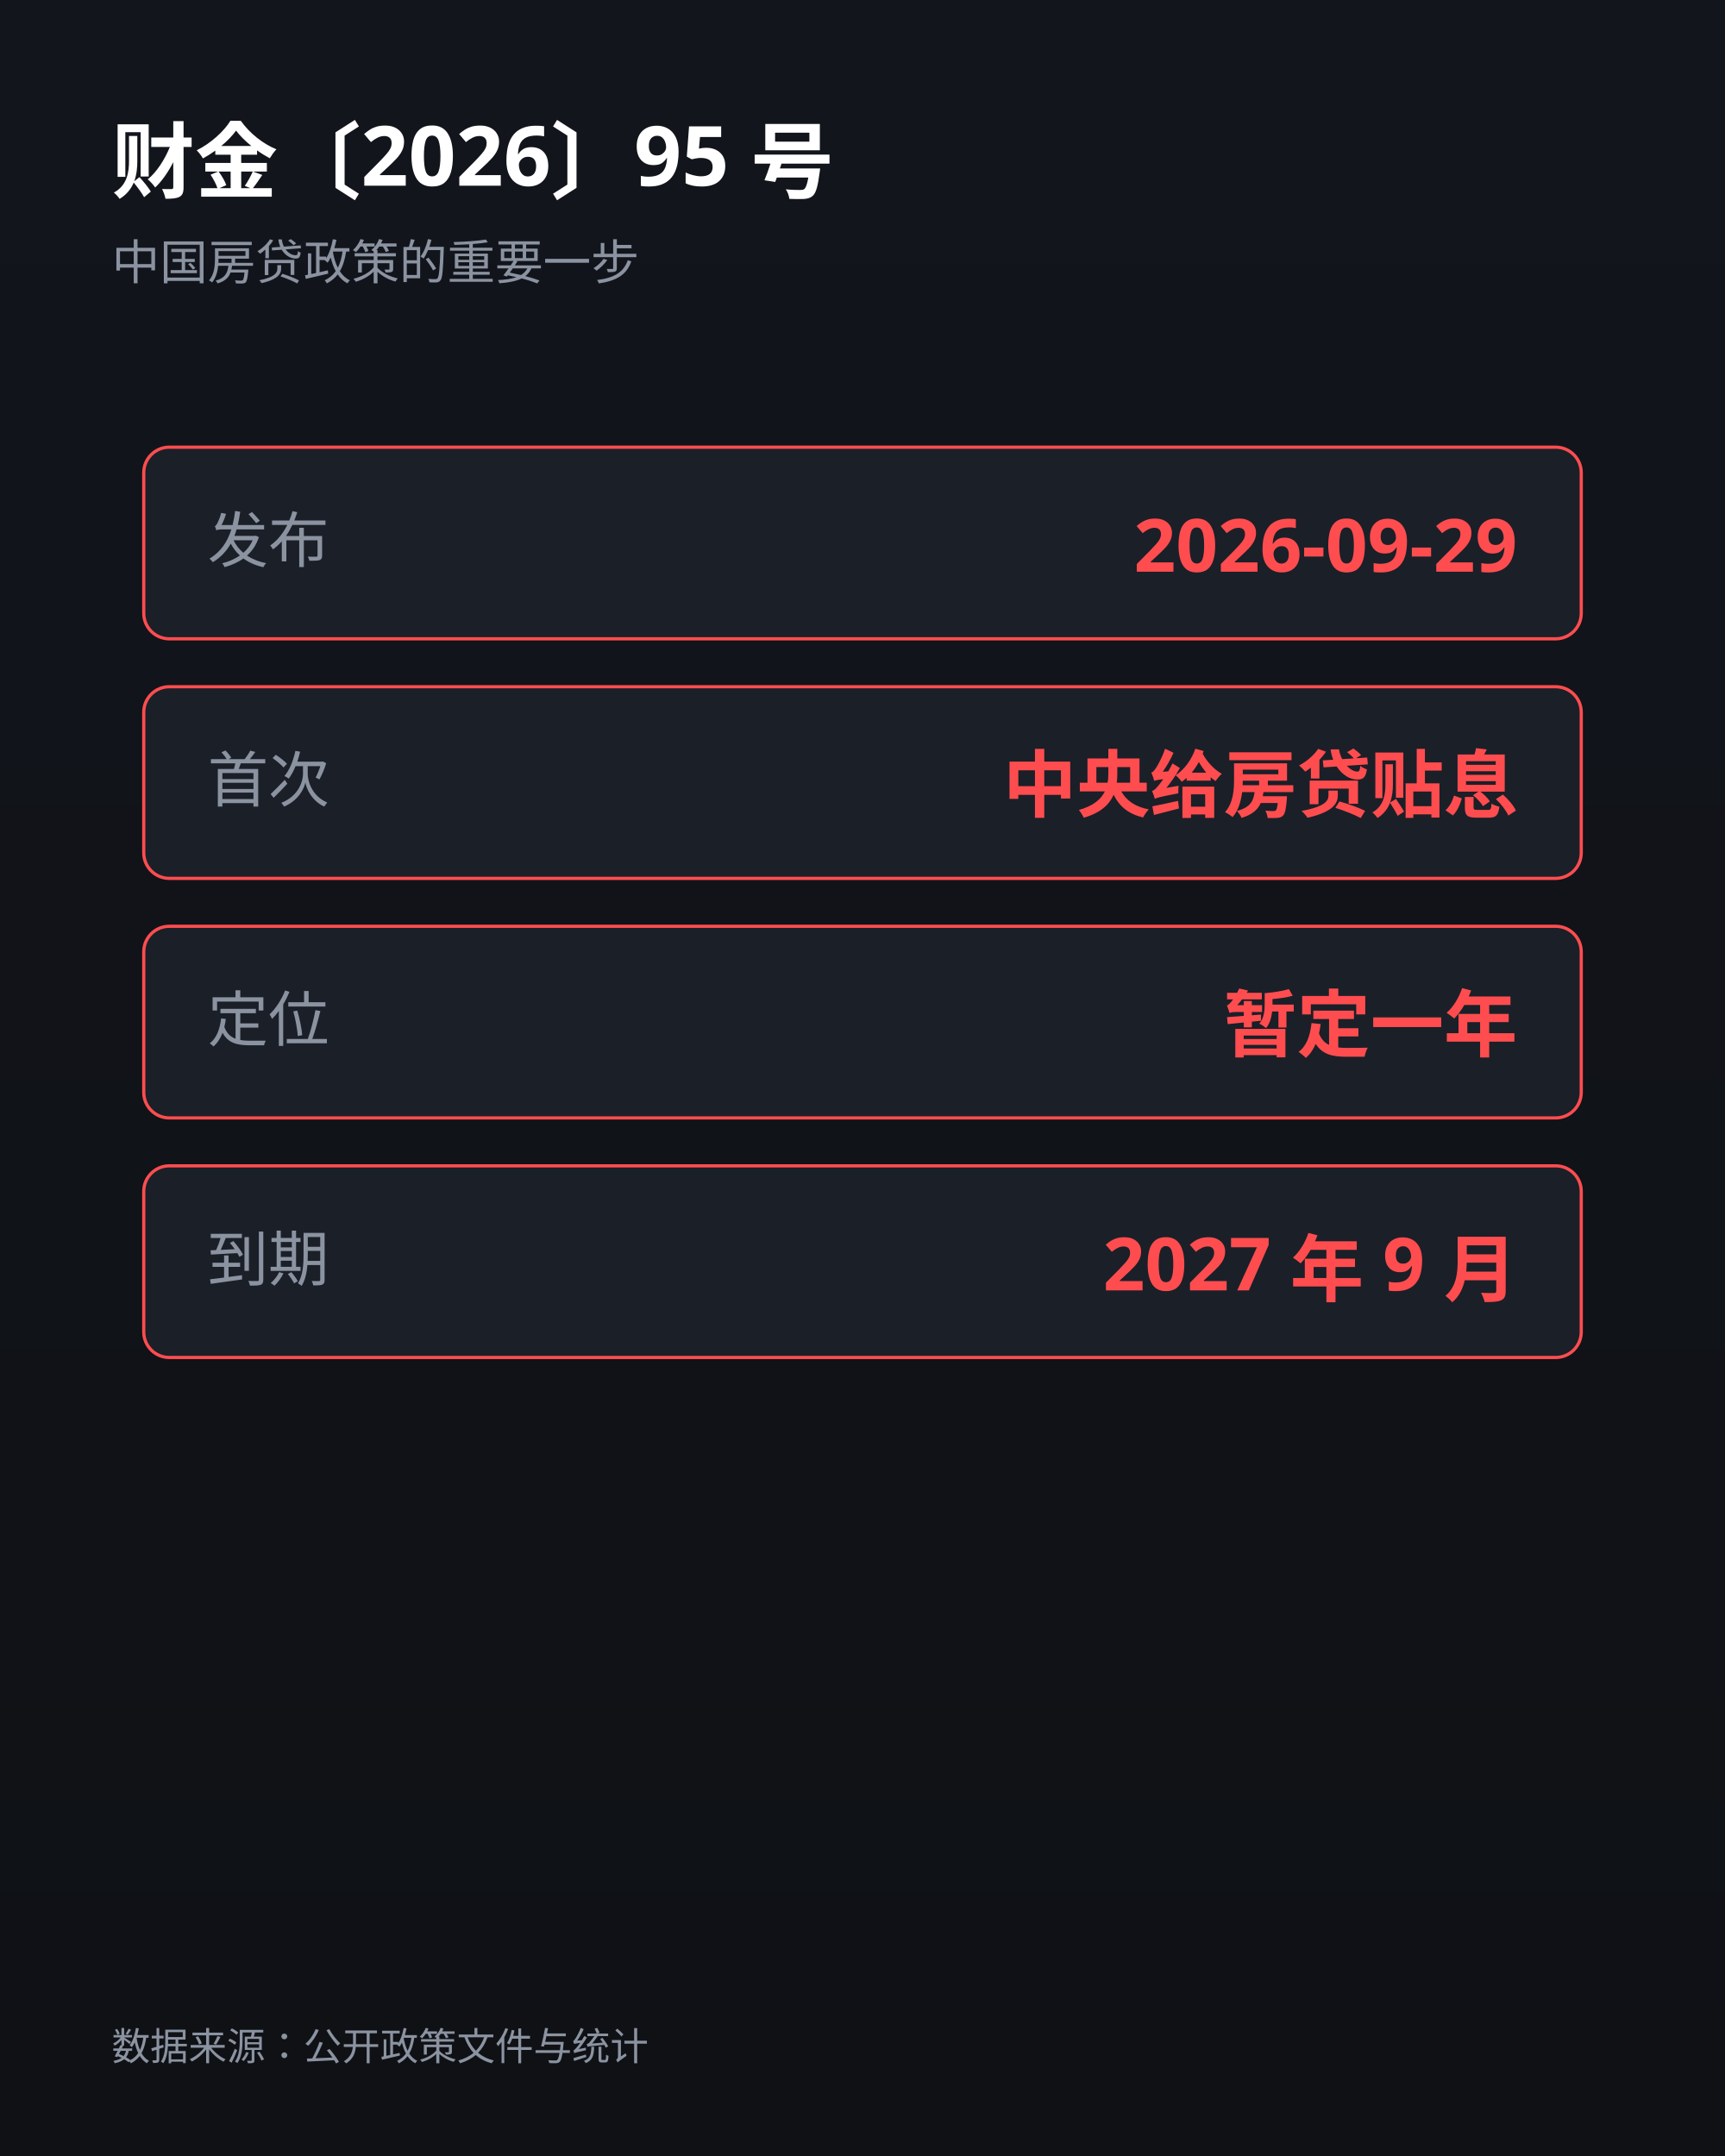
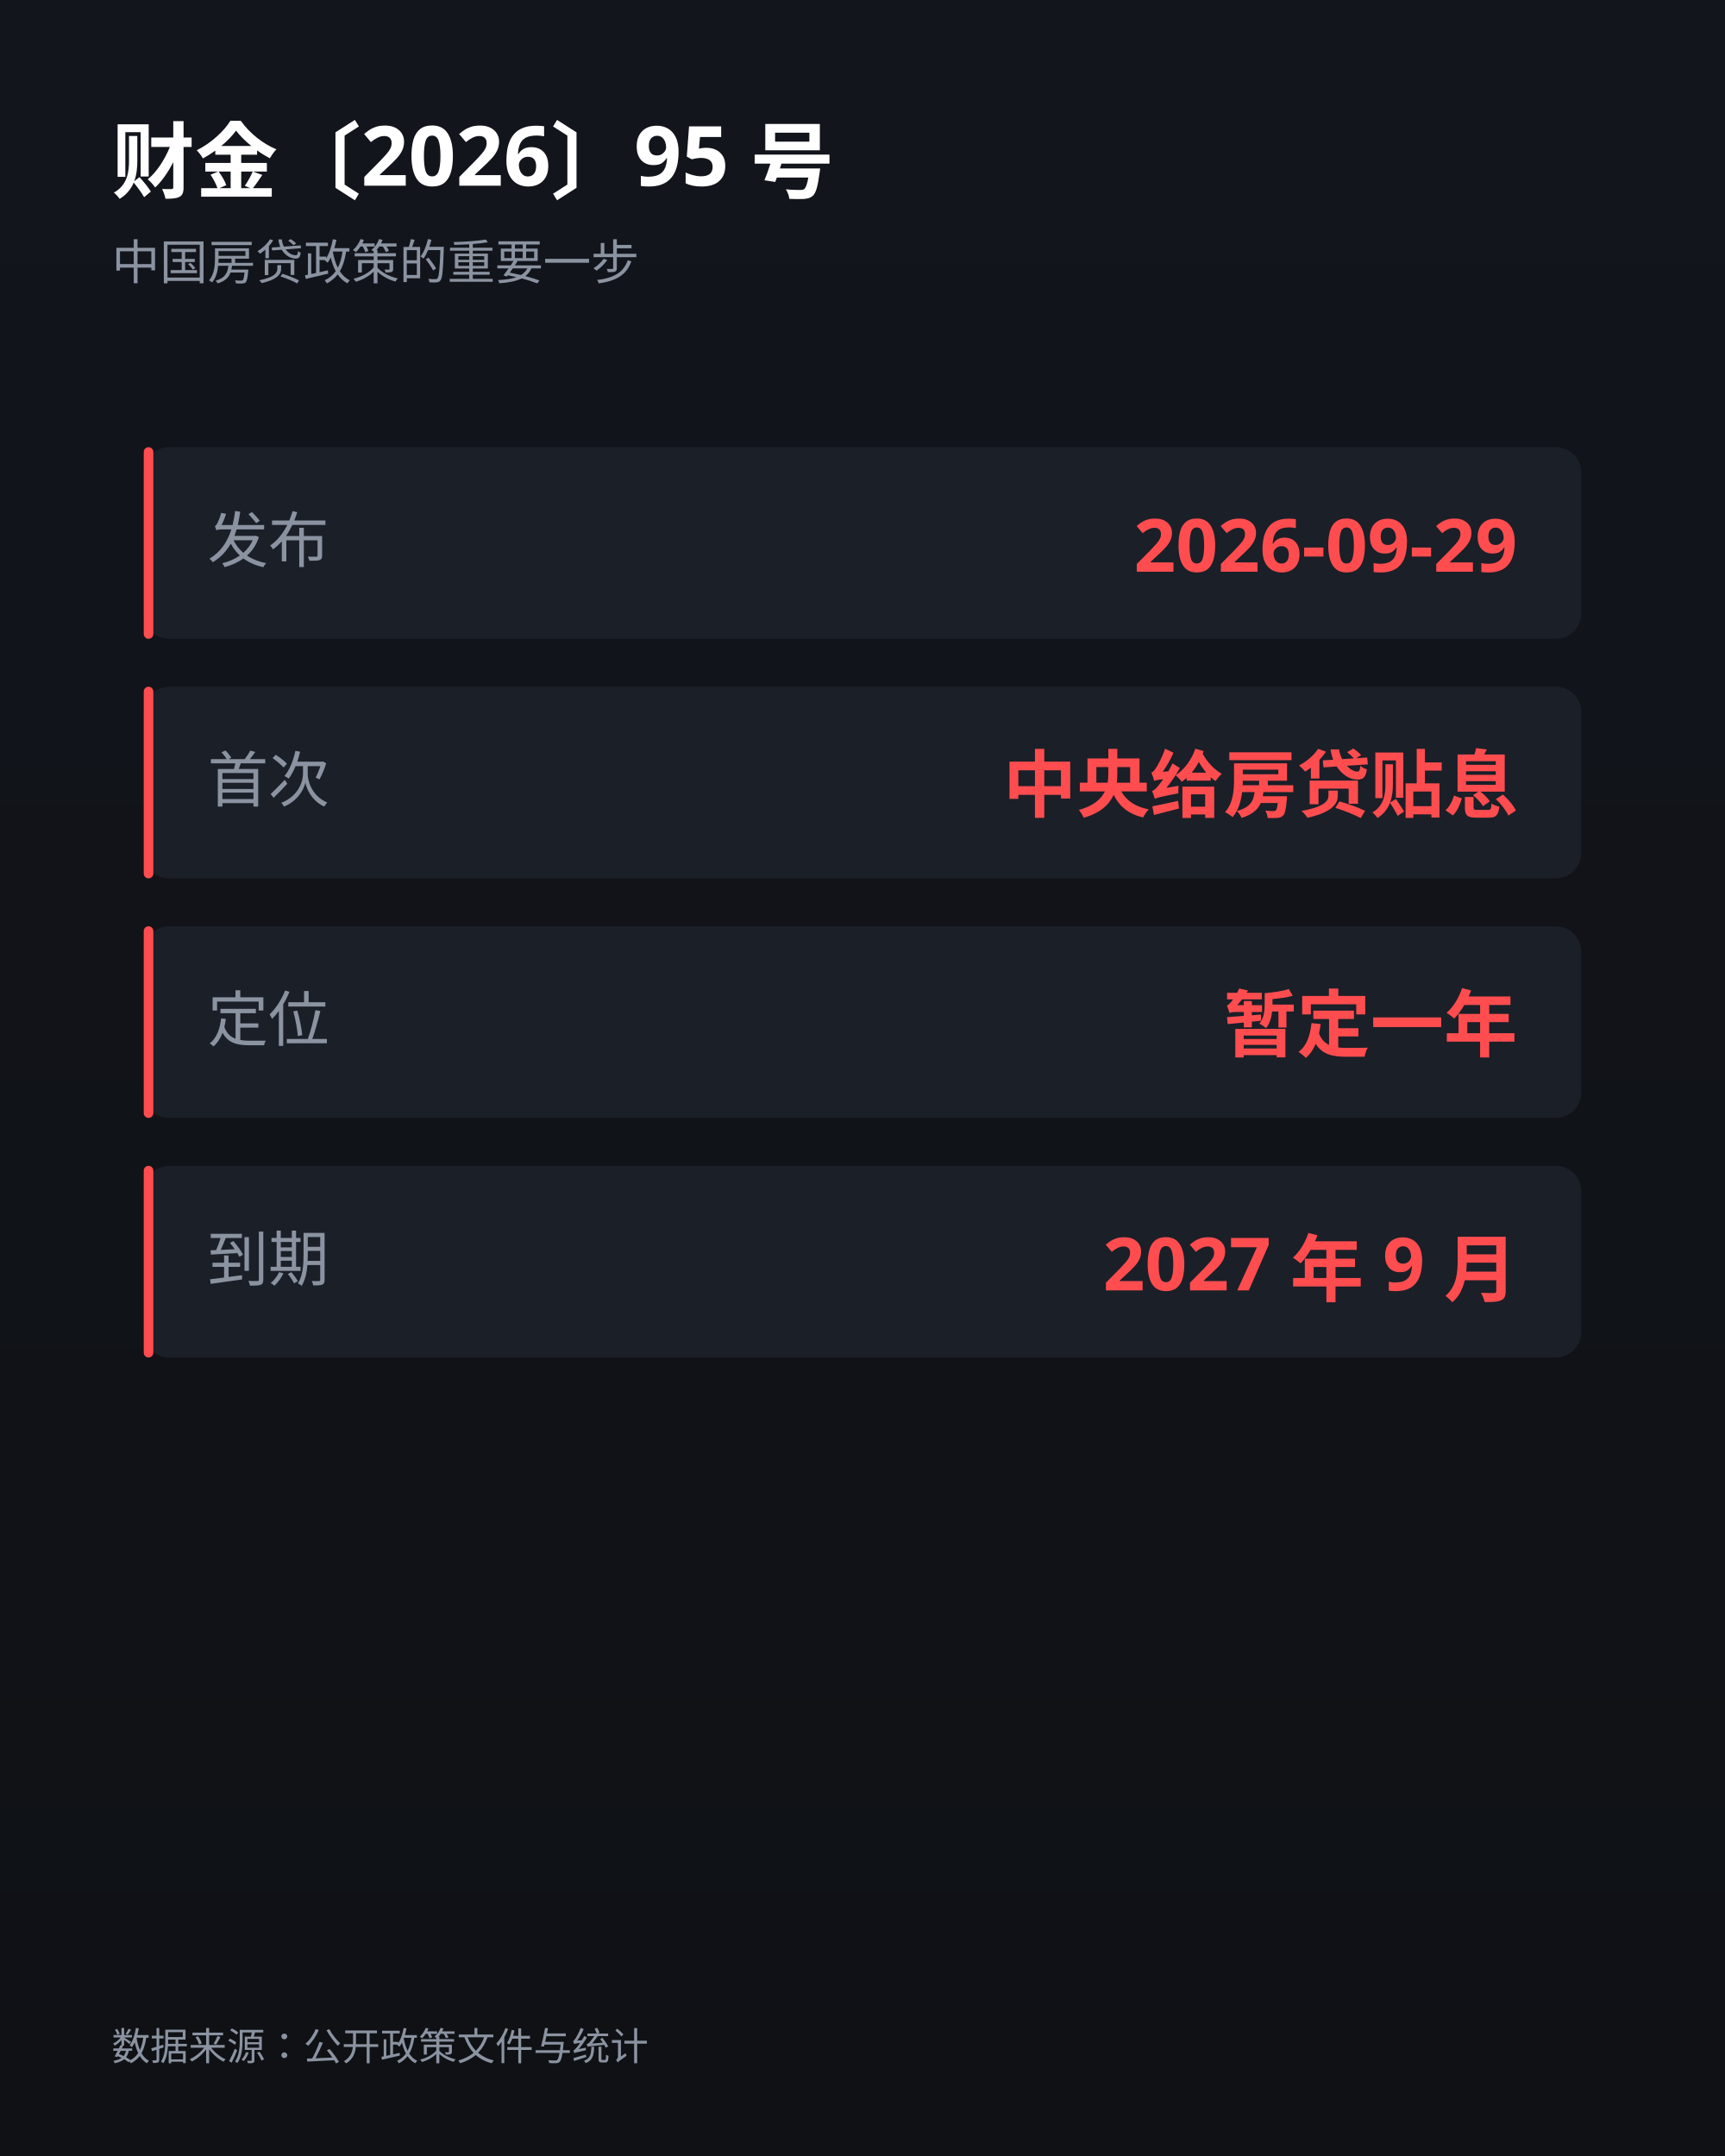
<svg xmlns="http://www.w3.org/2000/svg" width="1080" height="1350" viewBox="0 0 1080 1350">
  <defs>
    <linearGradient id="bg" x1="0" y1="0" x2="0" y2="1">
      <stop offset="0%" stop-color="#12151c" />
      <stop offset="100%" stop-color="#0f1115" />
    </linearGradient>
  </defs>
  <rect width="1080" height="1350" fill="url(#bg)" />
+   <rect x="90" y="280" width="900" height="120" fill="#1b1f28" rx="16" />
+   <rect x="90" y="280" width="6" height="120" fill="#ff4d4f" rx="3" />
+   <rect x="90" y="430" width="900" height="120" fill="#1b1f28" rx="16" />
+   <rect x="90" y="430" width="6" height="120" fill="#ff4d4f" rx="3" />
+   <rect x="90" y="580" width="900" height="120" fill="#1b1f28" rx="16" />
+   <rect x="90" y="580" width="6" height="120" fill="#ff4d4f" rx="3" />
+   <rect x="90" y="730" width="900" height="120" fill="#1b1f28" rx="16" />
+   <rect x="90" y="730" width="6" height="120" fill="#ff4d4f" rx="3" />
  <text x="70" y="120" font-family="Source Han Sans SC, Microsoft YaHei, sans-serif" font-size="52" font-weight="bold" fill="#ffffff">财金〔2026〕95 号</text>
-   <text x="70" y="175" font-family="Source Han Sans SC, sans-serif" font-size="30" fill="#8b93a1">中国房贷政策的重要一步</text>
-   <rect x="90" y="280" width="900" height="120" rx="16" fill="#1b1f28" stroke="#ff4d4f" stroke-width="2" />
-   <text x="130" y="352" font-family="Source Han Sans SC, sans-serif" font-size="38" fill="#8b93a1">发布</text>
-   <text x="950" y="358" text-anchor="end" font-family="Source Han Sans SC, sans-serif" font-size="46" font-weight="bold" fill="#ff4d4f">2026-09-29</text>
-   <rect x="90" y="430" width="900" height="120" rx="16" fill="#1b1f28" stroke="#ff4d4f" stroke-width="2" />
-   <text x="130" y="502" font-family="Source Han Sans SC, sans-serif" font-size="38" fill="#8b93a1">首次</text>
-   <text x="950" y="508" text-anchor="end" font-family="Source Han Sans SC, sans-serif" font-size="46" font-weight="bold" fill="#ff4d4f">中央给房贷贴息</text>
-   <rect x="90" y="580" width="900" height="120" rx="16" fill="#1b1f28" stroke="#ff4d4f" stroke-width="2" />
-   <text x="130" y="652" font-family="Source Han Sans SC, sans-serif" font-size="38" fill="#8b93a1">定位</text>
-   <text x="950" y="658" text-anchor="end" font-family="Source Han Sans SC, sans-serif" font-size="46" font-weight="bold" fill="#ff4d4f">暂定一年</text>
-   <rect x="90" y="730" width="900" height="120" rx="16" fill="#1b1f28" stroke="#ff4d4f" stroke-width="2" />
-   <text x="130" y="802" font-family="Source Han Sans SC, sans-serif" font-size="38" fill="#8b93a1">到期</text>
-   <text x="950" y="808" text-anchor="end" font-family="Source Han Sans SC, sans-serif" font-size="46" font-weight="bold" fill="#ff4d4f">2027 年 9 月</text>
-   <text x="70" y="1290" font-family="Source Han Sans SC, sans-serif" font-size="24" fill="#8b93a1">数据来源：公开政策文件与统计</text>
+   <text x="70" y="175" font-family="Source Han Sans SC, Microsoft YaHei, sans-serif" font-size="30" fill="#8b93a1">中国房贷政策的重要一步</text>
+   <text x="130" y="352" font-family="Source Han Sans SC, Microsoft YaHei, sans-serif" font-size="38" fill="#8b93a1">发布</text>
+   <text x="950" y="358" text-anchor="end" font-family="Source Han Sans SC, Microsoft YaHei, sans-serif" font-size="46" font-weight="bold" fill="#ff4d4f">2026-09-29</text>
+   <text x="130" y="502" font-family="Source Han Sans SC, Microsoft YaHei, sans-serif" font-size="38" fill="#8b93a1">首次</text>
+   <text x="950" y="508" text-anchor="end" font-family="Source Han Sans SC, Microsoft YaHei, sans-serif" font-size="46" font-weight="bold" fill="#ff4d4f">中央给房贷贴息</text>
+   <text x="130" y="652" font-family="Source Han Sans SC, Microsoft YaHei, sans-serif" font-size="38" fill="#8b93a1">定位</text>
+   <text x="950" y="658" text-anchor="end" font-family="Source Han Sans SC, Microsoft YaHei, sans-serif" font-size="46" font-weight="bold" fill="#ff4d4f">暂定一年</text>
+   <text x="130" y="802" font-family="Source Han Sans SC, Microsoft YaHei, sans-serif" font-size="38" fill="#8b93a1">到期</text>
+   <text x="950" y="808" text-anchor="end" font-family="Source Han Sans SC, Microsoft YaHei, sans-serif" font-size="46" font-weight="bold" fill="#ff4d4f">2027 年 9 月</text>
+   <text x="70" y="1290" font-family="Source Han Sans SC, Microsoft YaHei, sans-serif" font-size="24" fill="#8b93a1">数据来源：公开政策文件与统计</text>
</svg>
